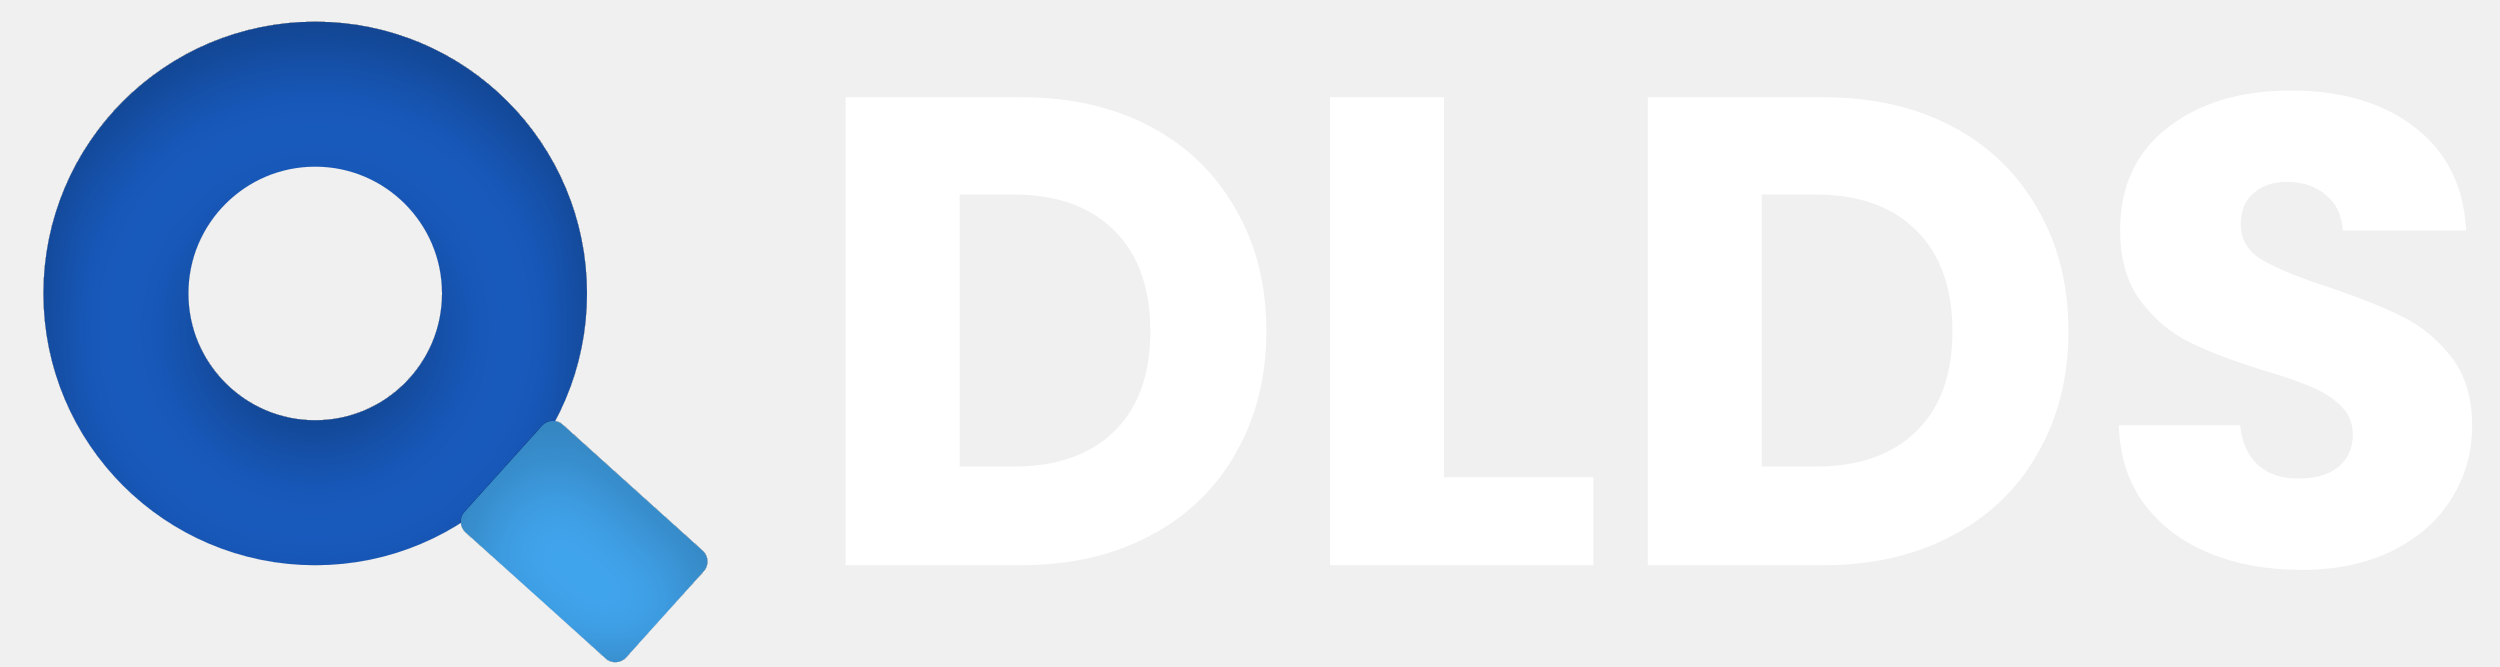
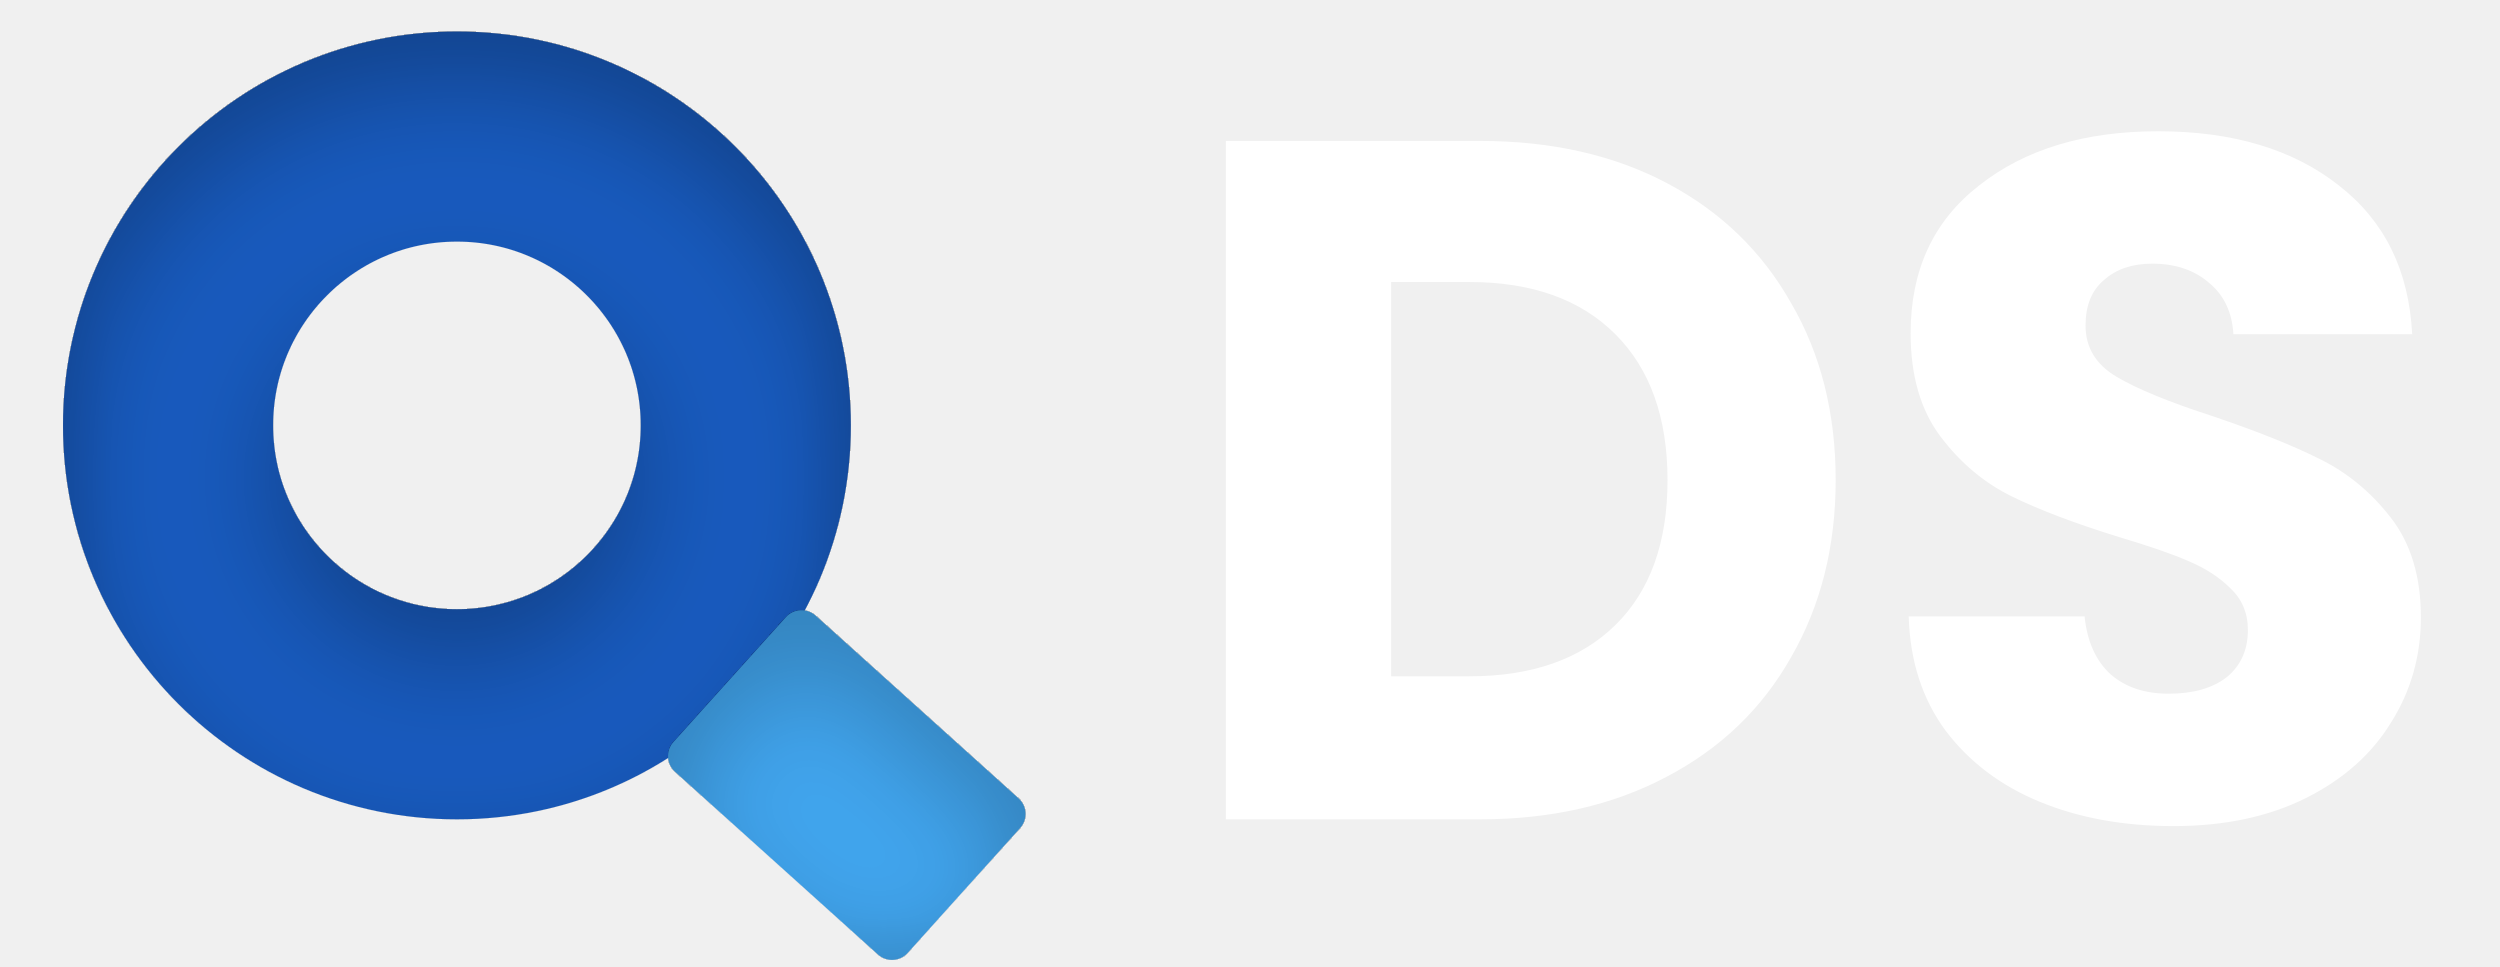
- <svg xmlns="http://www.w3.org/2000/svg" width="345" height="92" viewBox="0 0 345 92" fill="none">
+ <svg xmlns="http://www.w3.org/2000/svg" width="238" height="92" viewBox="0 0 238 92" fill="none">
  <g clip-path="url(#clip0_404_2)">
    <g filter="url(#filter0_i_404_2)">
      <circle cx="43.5" cy="40.5" r="27.5" stroke="#185ABD" stroke-width="20" />
    </g>
    <g filter="url(#filter1_i_404_2)">
      <rect x="85.069" y="92.205" width="30" height="20" rx="2" transform="rotate(-138 85.0691 92.2051)" fill="#41A5EE" />
    </g>
-     <path d="M140.9 13.416C147.708 13.416 153.657 14.765 158.748 17.464C163.839 20.163 167.764 23.965 170.524 28.872C173.345 33.717 174.756 39.329 174.756 45.708C174.756 52.025 173.345 57.637 170.524 62.544C167.764 67.451 163.808 71.253 158.656 73.952C153.565 76.651 147.647 78 140.9 78H116.704V13.416H140.9ZM139.888 64.384C145.837 64.384 150.468 62.759 153.78 59.508C157.092 56.257 158.748 51.657 158.748 45.708C158.748 39.759 157.092 35.128 153.78 31.816C150.468 28.504 145.837 26.848 139.888 26.848H132.436V64.384H139.888ZM199.28 65.856H219.888V78H183.548V13.416H199.28V65.856ZM251.588 13.416C258.396 13.416 264.345 14.765 269.436 17.464C274.526 20.163 278.452 23.965 281.212 28.872C284.033 33.717 285.444 39.329 285.444 45.708C285.444 52.025 284.033 57.637 281.212 62.544C278.452 67.451 274.496 71.253 269.344 73.952C264.253 76.651 258.334 78 251.588 78H227.392V13.416H251.588ZM250.576 64.384C256.525 64.384 261.156 62.759 264.468 59.508C267.78 56.257 269.436 51.657 269.436 45.708C269.436 39.759 267.78 35.128 264.468 31.816C261.156 28.504 256.525 26.848 250.576 26.848H243.124V64.384H250.576ZM317.603 78.644C312.881 78.644 308.649 77.877 304.907 76.344C301.166 74.811 298.161 72.541 295.891 69.536C293.683 66.531 292.518 62.912 292.395 58.68H309.139C309.385 61.072 310.213 62.912 311.623 64.2C313.034 65.427 314.874 66.04 317.143 66.04C319.474 66.04 321.314 65.519 322.663 64.476C324.013 63.372 324.687 61.869 324.687 59.968C324.687 58.373 324.135 57.055 323.031 56.012C321.989 54.969 320.67 54.111 319.075 53.436C317.542 52.761 315.334 51.995 312.451 51.136C308.281 49.848 304.877 48.56 302.239 47.272C299.602 45.984 297.333 44.083 295.431 41.568C293.53 39.053 292.579 35.772 292.579 31.724C292.579 25.713 294.757 21.021 299.111 17.648C303.466 14.213 309.139 12.496 316.131 12.496C323.246 12.496 328.981 14.213 333.335 17.648C337.69 21.021 340.021 25.744 340.327 31.816H323.307C323.185 29.731 322.418 28.105 321.007 26.94C319.597 25.713 317.787 25.1 315.579 25.1C313.678 25.1 312.145 25.621 310.979 26.664C309.814 27.645 309.231 29.087 309.231 30.988C309.231 33.073 310.213 34.699 312.175 35.864C314.138 37.029 317.205 38.287 321.375 39.636C325.546 41.047 328.919 42.396 331.495 43.684C334.133 44.972 336.402 46.843 338.303 49.296C340.205 51.749 341.155 54.908 341.155 58.772C341.155 62.452 340.205 65.795 338.303 68.8C336.463 71.805 333.765 74.197 330.207 75.976C326.65 77.755 322.449 78.644 317.603 78.644Z" fill="white" />
+     <path d="M140.9 13.416C147.708 13.416 153.657 14.765 158.748 17.464C163.839 20.163 167.764 23.965 170.524 28.872C173.345 33.717 174.756 39.329 174.756 45.708C174.756 52.025 173.345 57.637 170.524 62.544C167.764 67.451 163.808 71.253 158.656 73.952C153.565 76.651 147.647 78 140.9 78H116.704V13.416H140.9ZM139.888 64.384C145.837 64.384 150.468 62.759 153.78 59.508C157.092 56.257 158.748 51.657 158.748 45.708C158.748 39.759 157.092 35.128 153.78 31.816C150.468 28.504 145.837 26.848 139.888 26.848H132.436V64.384H139.888ZM206.916 78.644C202.193 78.644 197.961 77.877 194.22 76.344C190.478 74.811 187.473 72.541 185.204 69.536C182.996 66.531 181.83 62.912 181.708 58.68H198.452C198.697 61.072 199.525 62.912 200.936 64.2C202.346 65.427 204.186 66.04 206.456 66.04C208.786 66.04 210.626 65.519 211.976 64.476C213.325 63.372 214 61.869 214 59.968C214 58.373 213.448 57.055 212.344 56.012C211.301 54.969 209.982 54.111 208.388 53.436C206.854 52.761 204.646 51.995 201.764 51.136C197.593 49.848 194.189 48.56 191.552 47.272C188.914 45.984 186.645 44.083 184.744 41.568C182.842 39.053 181.892 35.772 181.892 31.724C181.892 25.713 184.069 21.021 188.424 17.648C192.778 14.213 198.452 12.496 205.444 12.496C212.558 12.496 218.293 14.213 222.648 17.648C227.002 21.021 229.333 25.744 229.64 31.816H212.62C212.497 29.731 211.73 28.105 210.32 26.94C208.909 25.713 207.1 25.1 204.892 25.1C202.99 25.1 201.457 25.621 200.292 26.664C199.126 27.645 198.544 29.087 198.544 30.988C198.544 33.073 199.525 34.699 201.488 35.864C203.45 37.029 206.517 38.287 210.688 39.636C214.858 41.047 218.232 42.396 220.808 43.684C223.445 44.972 225.714 46.843 227.616 49.296C229.517 51.749 230.468 54.908 230.468 58.772C230.468 62.452 229.517 65.795 227.616 68.8C225.776 71.805 223.077 74.197 219.52 75.976C215.962 77.755 211.761 78.644 206.916 78.644Z" fill="white" />
  </g>
  <defs>
    <filter id="filter0_i_404_2" x="6" y="3" width="75" height="80" filterUnits="userSpaceOnUse" color-interpolation-filters="sRGB">
      <feFlood flood-opacity="0" result="BackgroundImageFix" />
      <feBlend mode="normal" in="SourceGraphic" in2="BackgroundImageFix" result="shape" />
      <feColorMatrix in="SourceAlpha" type="matrix" values="0 0 0 0 0 0 0 0 0 0 0 0 0 0 0 0 0 0 127 0" result="hardAlpha" />
      <feOffset dy="5" />
      <feGaussianBlur stdDeviation="5" />
      <feComposite in2="hardAlpha" operator="arithmetic" k2="-1" k3="1" />
      <feColorMatrix type="matrix" values="0 0 0 0 0 0 0 0 0 0 0 0 0 0 0 0 0 0 0.25 0" />
      <feBlend mode="normal" in2="shape" result="effect1_innerShadow_404_2" />
    </filter>
    <filter id="filter1_i_404_2" x="63.599" y="58.093" width="34.028" height="38.288" filterUnits="userSpaceOnUse" color-interpolation-filters="sRGB">
      <feFlood flood-opacity="0" result="BackgroundImageFix" />
      <feBlend mode="normal" in="SourceGraphic" in2="BackgroundImageFix" result="shape" />
      <feColorMatrix in="SourceAlpha" type="matrix" values="0 0 0 0 0 0 0 0 0 0 0 0 0 0 0 0 0 0 127 0" result="hardAlpha" />
      <feOffset dy="5" />
      <feGaussianBlur stdDeviation="5" />
      <feComposite in2="hardAlpha" operator="arithmetic" k2="-1" k3="1" />
      <feColorMatrix type="matrix" values="0 0 0 0 0 0 0 0 0 0 0 0 0 0 0 0 0 0 0.2 0" />
      <feBlend mode="normal" in2="shape" result="effect1_innerShadow_404_2" />
    </filter>
    <clipPath id="clip0_404_2">
-       <rect width="345" height="92" fill="white" />
+       <rect width="238" height="92" fill="white" />
    </clipPath>
  </defs>
</svg>
